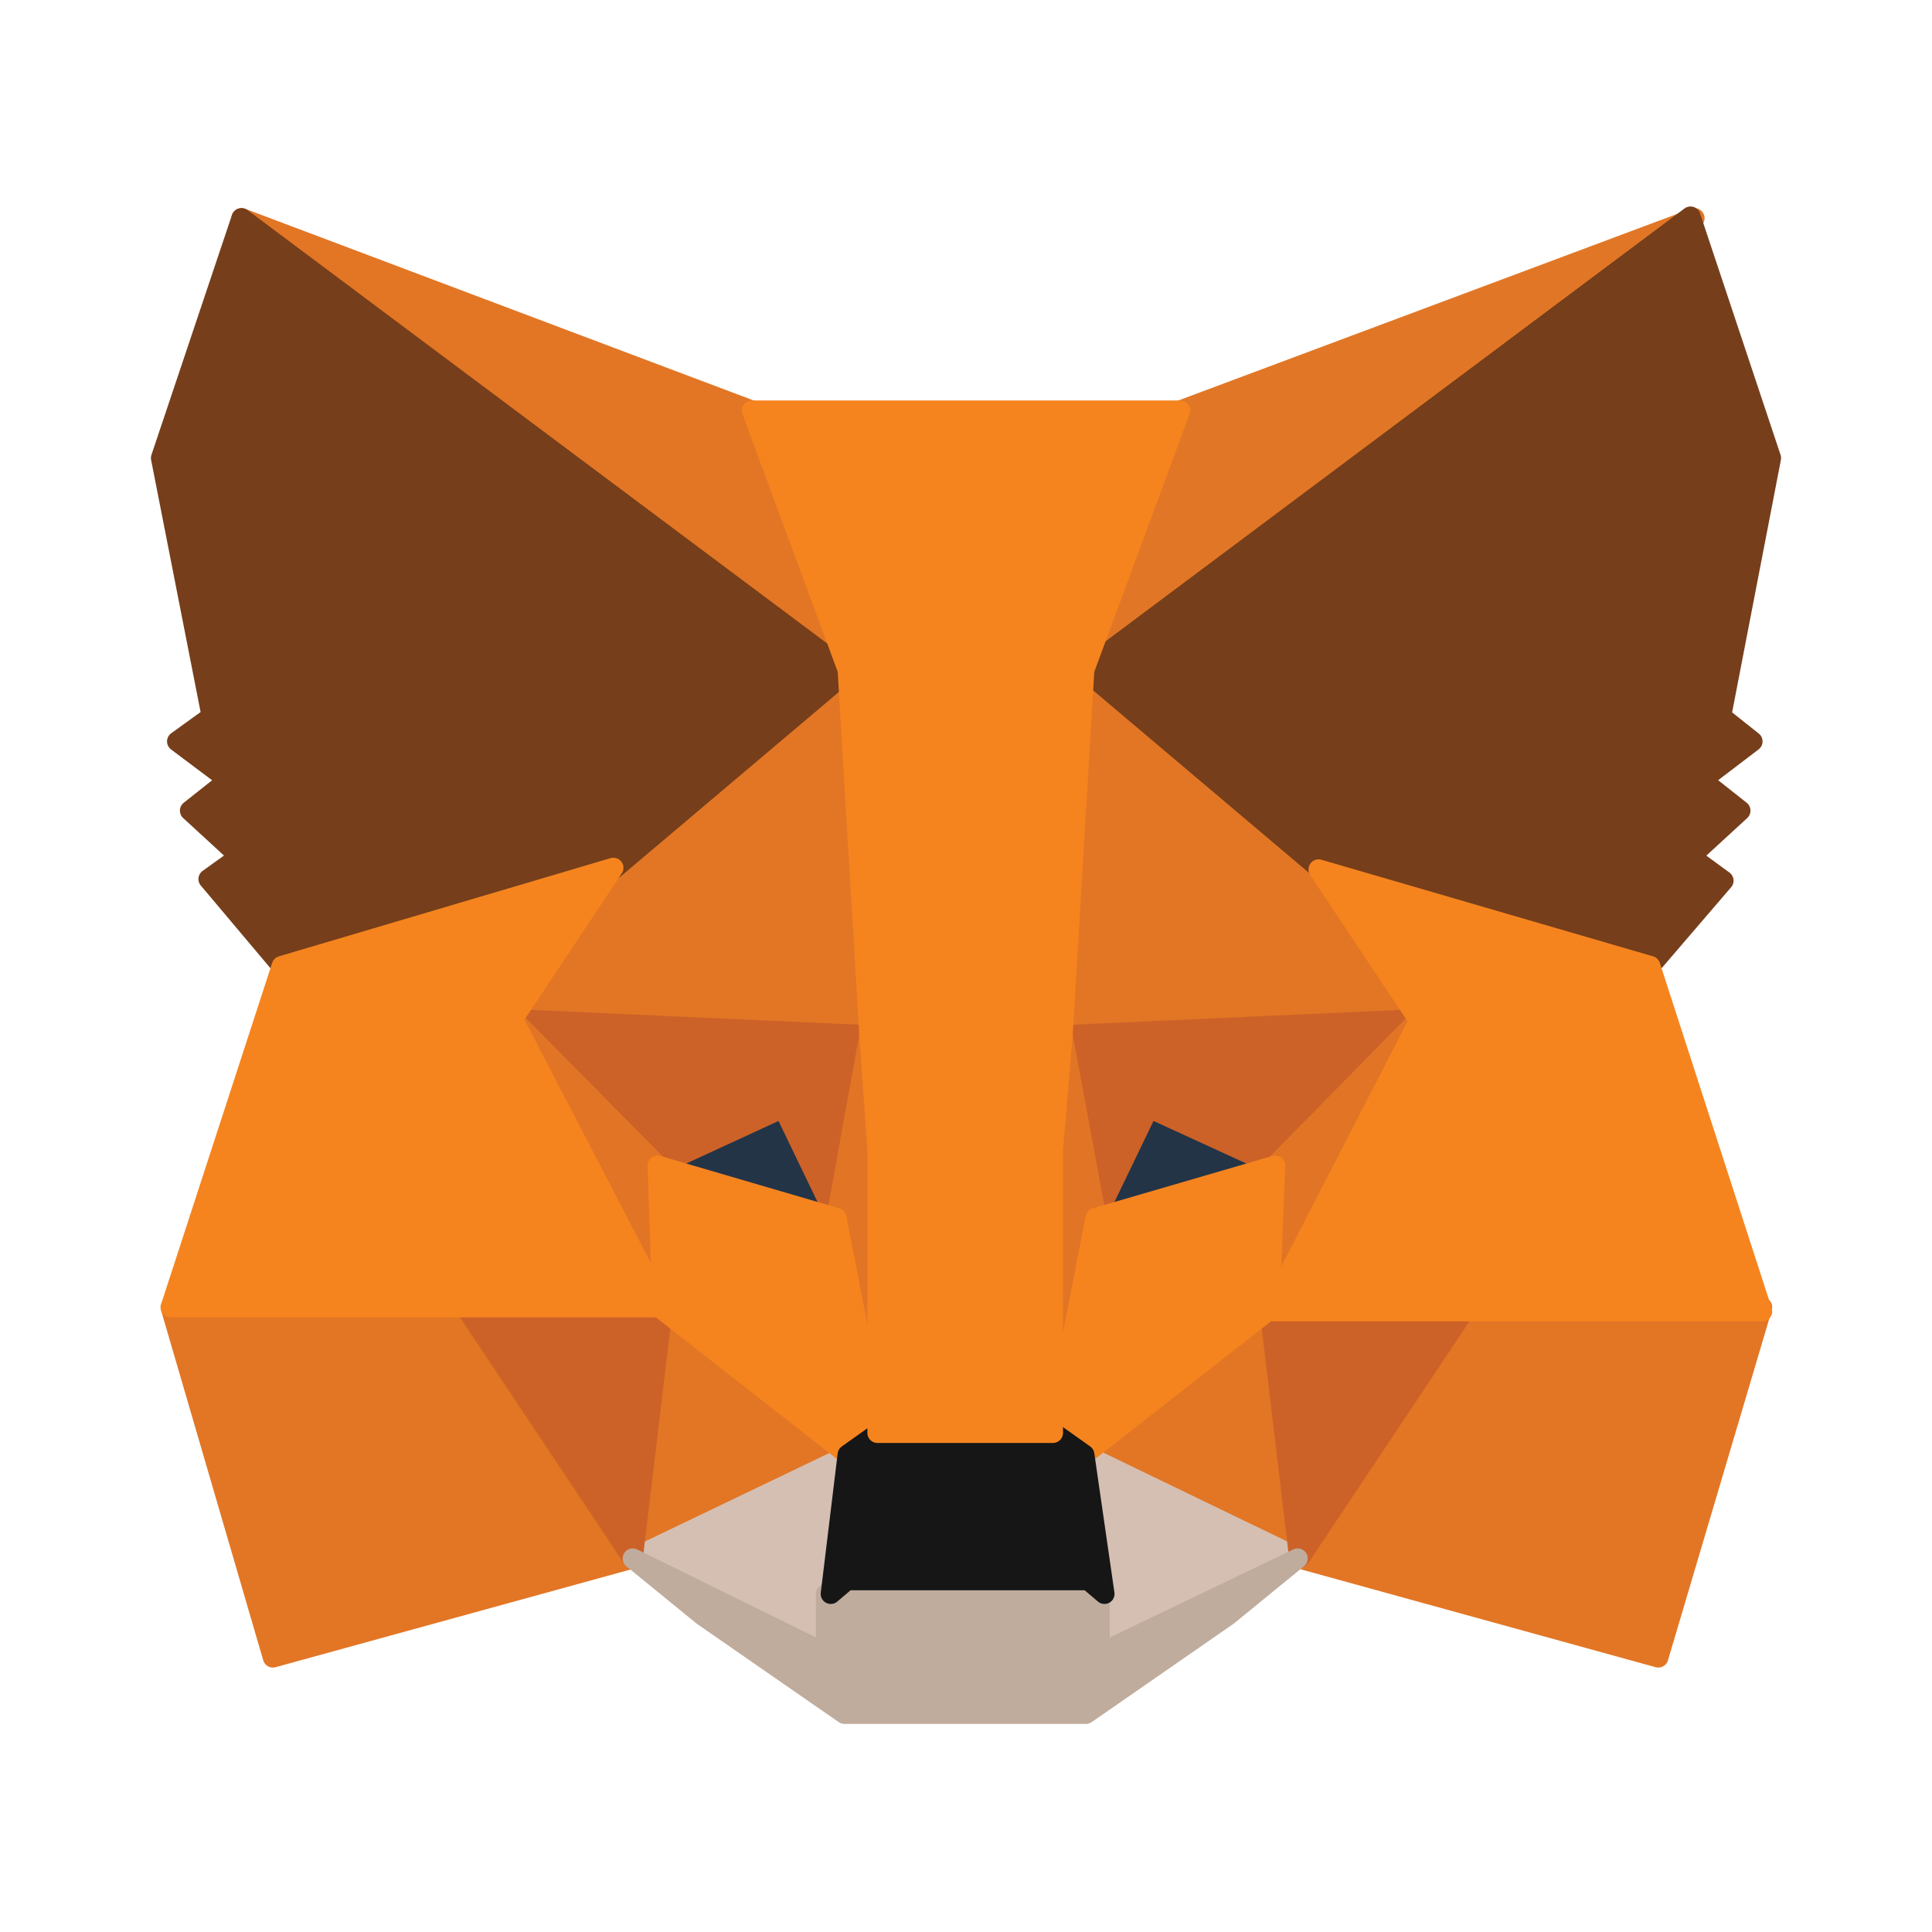
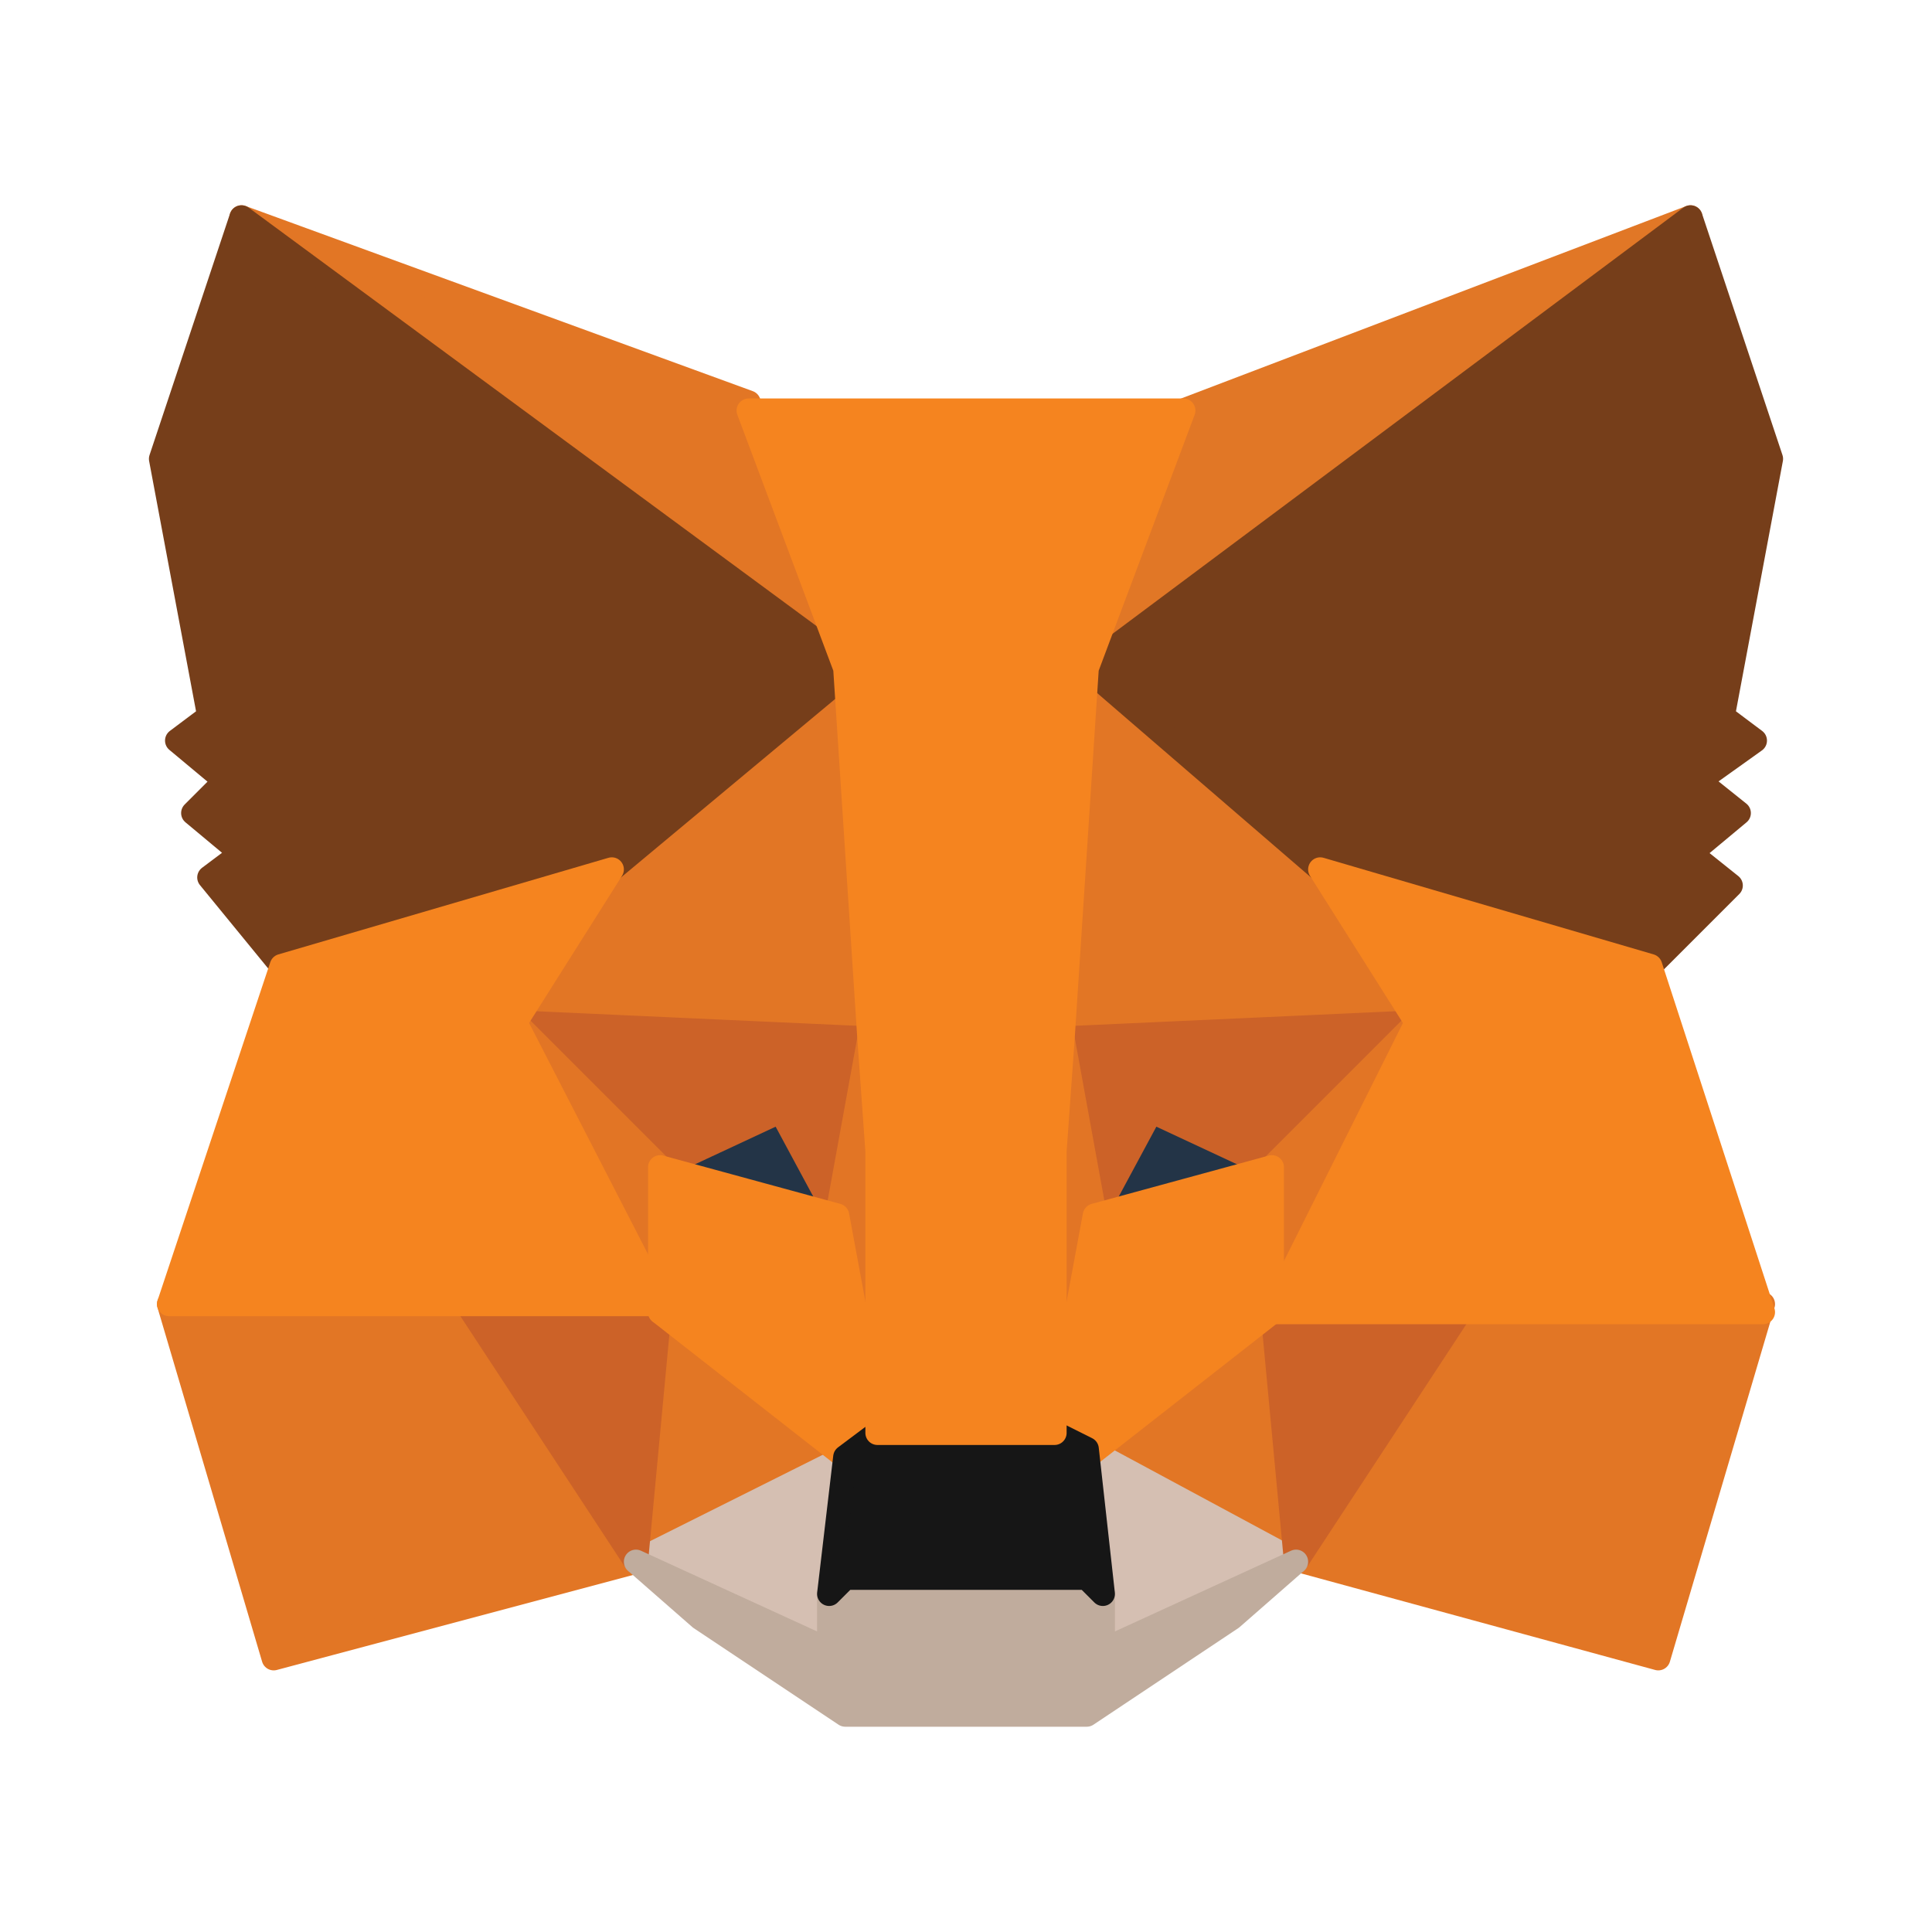
- <svg xmlns="http://www.w3.org/2000/svg" width="24" height="24" viewBox="0 0 24 24">
-   <path d="M21.05,2.71,13.2,8.52,14.66,5.1Z" fill="#e17726" stroke="#e17726" stroke-linecap="round" stroke-linejoin="round" stroke-width="0.25" />
-   <path d="M3,2.71l7.78,5.86L9.34,5.1Z" fill="#e27625" stroke="#e27625" stroke-linecap="round" stroke-linejoin="round" stroke-width="0.25" />
-   <path d="M18.22,16.17l-2.08,3.19,4.46,1.23,1.29-4.35Z" fill="#e27625" stroke="#e27625" stroke-linecap="round" stroke-linejoin="round" stroke-width="0.25" />
-   <path d="M2.12,16.24l1.27,4.35,4.47-1.23L5.78,16.17Z" fill="#e27625" stroke="#e27625" stroke-linecap="round" stroke-linejoin="round" stroke-width="0.25" />
-   <path d="M7.62,10.78,6.37,12.66l4.43.2L10.65,8.1Z" fill="#e27625" stroke="#e27625" stroke-linecap="round" stroke-linejoin="round" stroke-width="0.25" />
-   <path d="M16.38,10.78,13.3,8.05l-.1,4.81,4.43-.2Z" fill="#e27625" stroke="#e27625" stroke-linecap="round" stroke-linejoin="round" stroke-width="0.25" />
-   <path d="M7.86,19.36l2.67-1.29-2.3-1.8Z" fill="#e27625" stroke="#e27625" stroke-linecap="round" stroke-linejoin="round" stroke-width="0.25" />
-   <path d="M13.47,18.07l2.67,1.29-.37-3.09Z" fill="#e27625" stroke="#e27625" stroke-linecap="round" stroke-linejoin="round" stroke-width="0.25" />
-   <path d="M16.14,19.36l-2.67-1.29.21,1.73,0,.74Z" fill="#d5bfb2" stroke="#d5bfb2" stroke-linecap="round" stroke-linejoin="round" stroke-width="0.25" />
-   <path d="M7.86,19.36l2.48,1.18,0-.74.21-1.73Z" fill="#d5bfb2" stroke="#d5bfb2" stroke-linecap="round" stroke-linejoin="round" stroke-width="0.25" />
-   <path d="M10.39,15.13l-2.22-.65,1.56-.72Z" fill="#233447" stroke="#233447" stroke-linecap="round" stroke-linejoin="round" stroke-width="0.25" />
-   <path d="M13.61,15.13l.66-1.37,1.57.72Z" fill="#233447" stroke="#233447" stroke-linecap="round" stroke-linejoin="round" stroke-width="0.25" />
-   <path d="M7.86,19.36l.38-3.19-2.46.07Z" fill="#cc6228" stroke="#cc6228" stroke-linecap="round" stroke-linejoin="round" stroke-width="0.25" />
-   <path d="M15.76,16.17l.38,3.19,2.08-3.12Z" fill="#cc6228" stroke="#cc6228" stroke-linecap="round" stroke-linejoin="round" stroke-width="0.25" />
-   <path d="M17.63,12.66l-4.43.2.41,2.27.66-1.37,1.57.72Z" fill="#cc6228" stroke="#cc6228" stroke-linecap="round" stroke-linejoin="round" stroke-width="0.25" />
-   <path d="M8.17,14.48l1.56-.72.66,1.37.41-2.27-4.43-.2Z" fill="#cc6228" stroke="#cc6228" stroke-linecap="round" stroke-linejoin="round" stroke-width="0.25" />
-   <path d="M6.37,12.66l1.86,3.61-.06-1.79Z" fill="#e27525" stroke="#e27525" stroke-linecap="round" stroke-linejoin="round" stroke-width="0.25" />
-   <path d="M15.84,14.48l-.07,1.79,1.86-3.61Z" fill="#e27525" stroke="#e27525" stroke-linecap="round" stroke-linejoin="round" stroke-width="0.25" />
-   <path d="M10.8,12.86l-.41,2.27.52,2.67L11,14.28Z" fill="#e27525" stroke="#e27525" stroke-linecap="round" stroke-linejoin="round" stroke-width="0.25" />
-   <path d="M13.2,12.86,13,14.27l.1,3.53.52-2.67Z" fill="#e27525" stroke="#e27525" stroke-linecap="round" stroke-linejoin="round" stroke-width="0.25" />
-   <path d="M13.61,15.13l-.52,2.67.38.27,2.3-1.8.07-1.79Z" fill="#f5841f" stroke="#f5841f" stroke-linecap="round" stroke-linejoin="round" stroke-width="0.25" />
-   <path d="M8.17,14.48l.06,1.79,2.3,1.8.38-.27-.52-2.67Z" fill="#f5841f" stroke="#f5841f" stroke-linecap="round" stroke-linejoin="round" stroke-width="0.25" />
-   <path d="M13.66,20.54l0-.74-.2-.17h-3l-.2.17,0,.74L7.86,19.36l.87.71,1.76,1.22h3l1.76-1.22.87-.71Z" fill="#c0ac9d" stroke="#c0ac9d" stroke-linecap="round" stroke-linejoin="round" stroke-width="0.25" />
-   <path d="M13.47,18.07l-.38-.27H10.91l-.38.27-.21,1.73.2-.17h3l.2.17Z" fill="#161616" stroke="#161616" stroke-linecap="round" stroke-linejoin="round" stroke-width="0.25" />
-   <path d="M21.38,8.9,22,5.69l-1-3L13.47,8.32l2.91,2.46L20.5,12l.91-1.06L21,10.64l.62-.57-.48-.38.63-.48Z" fill="#763e1a" stroke="#763e1a" stroke-linecap="round" stroke-linejoin="round" stroke-width="0.25" />
-   <path d="M2,5.69,2.63,8.9l-.43.31.64.48-.48.38.62.57-.39.28L3.5,12l4.12-1.2,2.91-2.46L3,2.71Z" fill="#763e1a" stroke="#763e1a" stroke-linecap="round" stroke-linejoin="round" stroke-width="0.25" />
-   <path d="M20.5,12l-4.12-1.2,1.25,1.88-1.86,3.61,2.45,0h3.67Z" fill="#f5841f" stroke="#f5841f" stroke-linecap="round" stroke-linejoin="round" stroke-width="0.25" />
-   <path d="M7.62,10.78,3.5,12,2.12,16.24H5.78l2.45,0L6.37,12.66Z" fill="#f5841f" stroke="#f5841f" stroke-linecap="round" stroke-linejoin="round" stroke-width="0.25" />
-   <path d="M13.2,12.86l.27-4.54L14.66,5.1H9.34l1.19,3.22.27,4.54.1,1.42V17.8h2.18V14.28Z" fill="#f5841f" stroke="#f5841f" stroke-linecap="round" stroke-linejoin="round" stroke-width="0.25" />
+ <svg xmlns="http://www.w3.org/2000/svg" viewBox="0 0 24 24">
+   <path d="M21 2.7l-7.8 5.8 1.5-3.4z" fill="#e17726" stroke="#e17726" stroke-linecap="round" stroke-linejoin="round" stroke-width=".3" />
+   <path d="M3 2.7l7.8 5.9L9.3 5zM18.2 16.2l-2 3.2 4.4 1.2 1.3-4.4zM2.1 16.2l1.3 4.4 4.5-1.2-2.1-3.2z" fill="#e27625" stroke="#e27625" stroke-linecap="round" stroke-linejoin="round" stroke-width=".3" />
+   <path d="M7.6 10.8l-1.2 1.9 4.4.2-.2-4.8zM16.4 10.8L13.3 8l-.1 4.9 4.4-.2zM7.9 19.4l2.6-1.3-2.3-1.8zM13.5 18l2.6 1.4-.3-3.1z" fill="#e27625" stroke="#e27625" stroke-linecap="round" stroke-linejoin="round" stroke-width=".3" />
+   <path d="M16.1 19.4L13.5 18l.2 1.7v.7zM7.9 19.4l2.4 1.1v-.7l.2-1.7z" fill="#d5bfb2" stroke="#d5bfb2" stroke-linecap="round" stroke-linejoin="round" stroke-width=".3" />
+   <path d="M10.4 15.1l-2.2-.6 1.5-.7zM13.6 15.1l.7-1.3 1.5.7z" fill="#233447" stroke="#233447" stroke-linecap="round" stroke-linejoin="round" stroke-width=".3" />
+   <path d="M7.9 19.4l.3-3.2H5.8zM15.8 16.2l.3 3.2 2.1-3.2zM17.6 12.7l-4.4.2.4 2.2.7-1.3 1.5.7zM8.2 14.5l1.5-.7.7 1.3.4-2.2-4.4-.2z" fill="#cc6228" stroke="#cc6228" stroke-linecap="round" stroke-linejoin="round" stroke-width=".3" />
+   <path d="M6.4 12.7l1.8 3.6v-1.8zM15.8 14.5v1.8l1.8-3.6zM10.8 12.9l-.4 2.2.5 2.7.1-3.5zM13.2 12.9l-.2 1.4.1 3.5.5-2.7z" fill="#e27525" stroke="#e27525" stroke-linecap="round" stroke-linejoin="round" stroke-width=".3" />
+   <path d="M13.6 15.1l-.5 2.7.4.3 2.3-1.8v-1.8zM8.2 14.5v1.8l2.3 1.8.4-.3-.5-2.7z" fill="#f5841f" stroke="#f5841f" stroke-linecap="round" stroke-linejoin="round" stroke-width=".3" />
+   <path d="M13.7 20.5v-.7l-.2-.2h-3l-.2.2v.7l-2.4-1.1.8.7 1.8 1.2h3l1.8-1.2.8-.7z" fill="#c0ac9d" stroke="#c0ac9d" stroke-linecap="round" stroke-linejoin="round" stroke-width=".3" />
+   <path d="M13.5 18l-.4-.2h-2.2l-.4.3-.2 1.7.2-.2h3l.2.2z" fill="#161616" stroke="#161616" stroke-linecap="round" stroke-linejoin="round" stroke-width=".3" />
+   <path d="M21.4 8.9l.6-3.2-1-3-7.5 5.6 2.9 2.5 4.1 1.2 1-1-.5-.4.6-.5-.5-.4.7-.5zM2 5.7l.6 3.2-.4.3.6.5-.4.4.6.5-.4.3.9 1.1 4.1-1.2 3-2.5L3 2.7z" fill="#763e1a" stroke="#763e1a" stroke-linecap="round" stroke-linejoin="round" stroke-width=".3" />
+   <path d="M20.5 12l-4.1-1.2 1.2 1.9-1.8 3.6h6.1zM7.6 10.8L3.5 12l-1.4 4.2h6.1l-1.8-3.5zM13.2 12.9l.3-4.6 1.2-3.2H9.3l1.2 3.2.3 4.6.1 1.4v3.5h2.2v-3.5z" fill="#f5841f" stroke="#f5841f" stroke-linecap="round" stroke-linejoin="round" stroke-width=".3" />
</svg>
